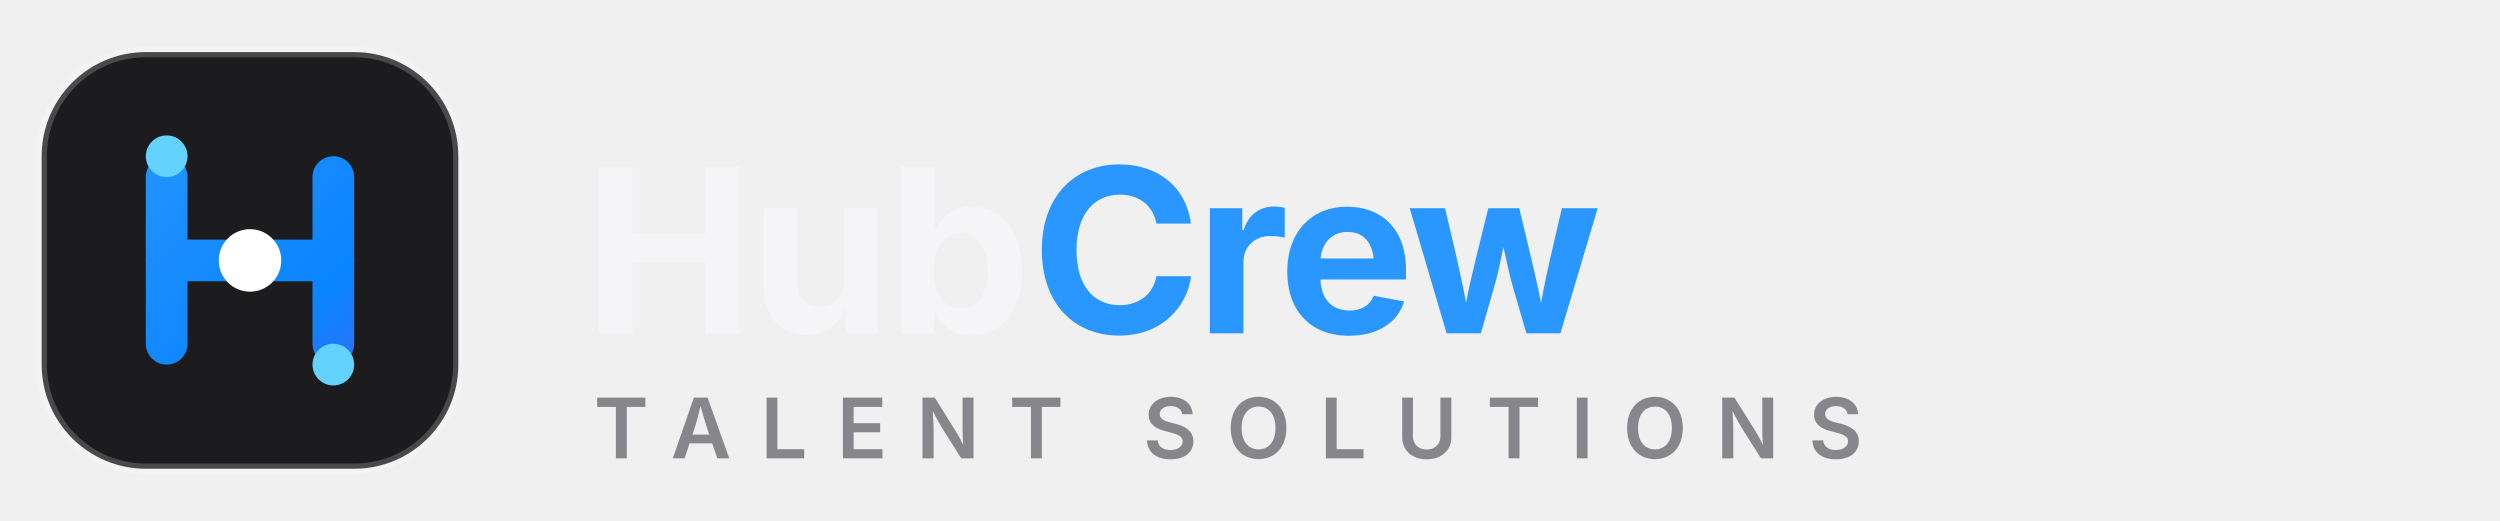
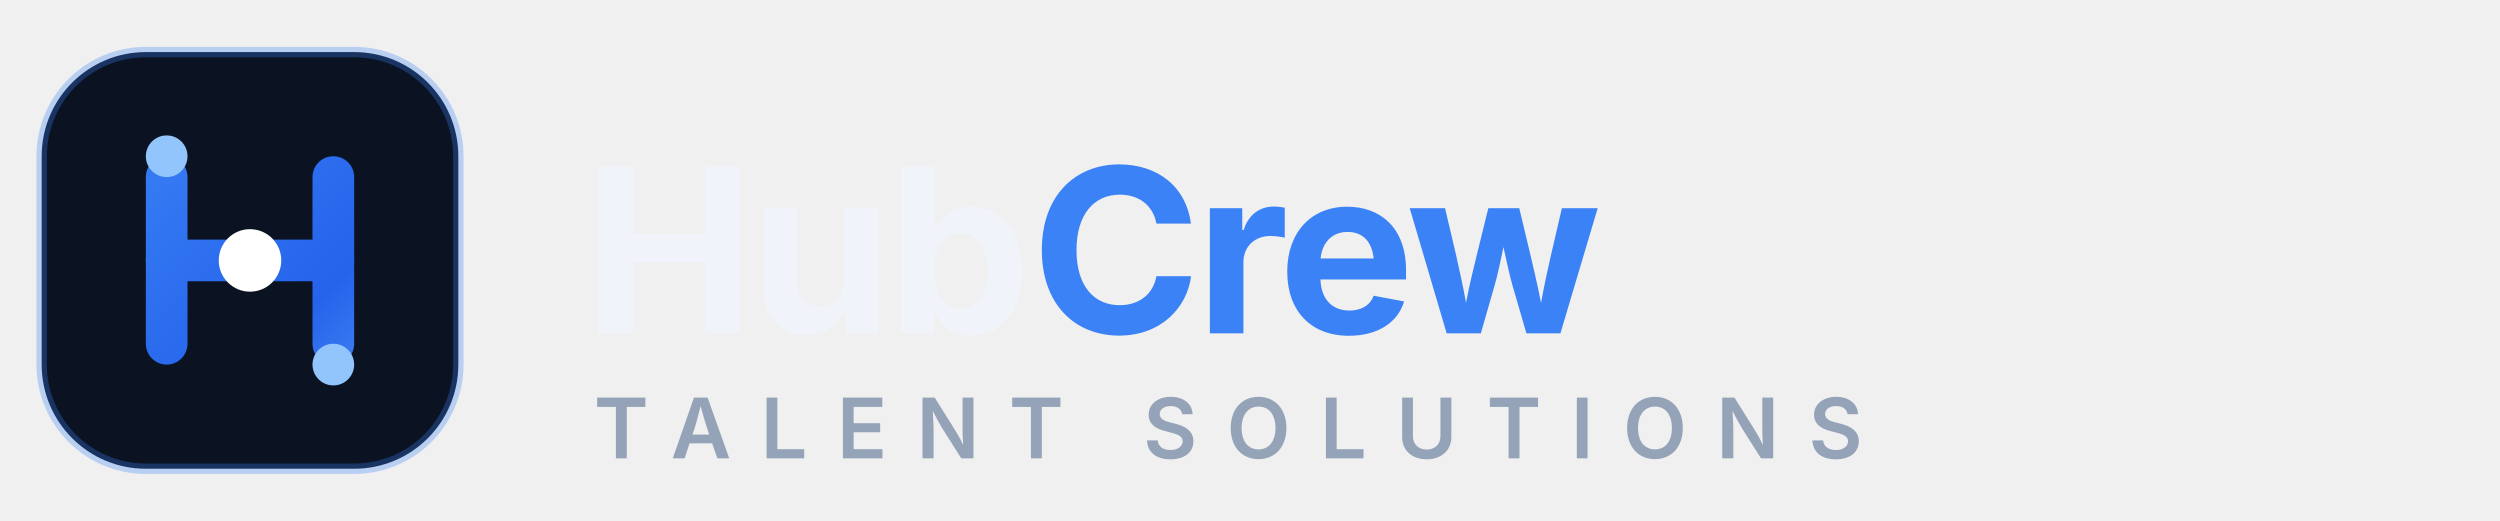
<svg xmlns="http://www.w3.org/2000/svg" viewBox="0 0 240 50" width="240" height="50" fill="none">
  <defs>
    <linearGradient id="primaryHubGradDark" x1="6" y1="6" x2="38" y2="38" gradientUnits="userSpaceOnUse">
-       <stop offset="0%" stop-color="#2997FF" />
-       <stop offset="60%" stop-color="#0A84FF" />
-       <stop offset="100%" stop-color="#5E5CE6" />
+       <stop offset="0%" stop-color="#3B82F6" />
+       <stop offset="60%" stop-color="#2563EB" />
+       <stop offset="100%" stop-color="#60A5FA" />
    </linearGradient>
  </defs>
  <g transform="translate(4, 5)">
-     <rect x="0" y="0" width="40" height="40" rx="10" fill="#1C1C1E" />
-     <rect x="0" y="0" width="40" height="40" rx="10" stroke="rgba(255,255,255,0.2)" stroke-width="1" />
+     <rect x="0" y="0" width="40" height="40" rx="10" fill="#0B1322" />
+     <rect x="0" y="0" width="40" height="40" rx="10" stroke="rgba(59,130,246,0.3)" stroke-width="1" />
    <rect x="10" y="10" width="4" height="20" rx="2" fill="url(#primaryHubGradDark)" />
    <rect x="26" y="10" width="4" height="20" rx="2" fill="url(#primaryHubGradDark)" />
    <path d="M12 20h16" stroke="url(#primaryHubGradDark)" stroke-width="4" stroke-linecap="round" />
    <circle cx="20" cy="20" r="3" fill="#FFFFFF" />
-     <circle cx="12" cy="10" r="2" fill="#64D2FF" />
-     <circle cx="28" cy="30" r="2" fill="#64D2FF" />
+     <circle cx="12" cy="10" r="2" fill="#93C5FD" />
+     <circle cx="28" cy="30" r="2" fill="#93C5FD" />
  </g>
  <g transform="translate(56, 12)">
-     <text x="0" y="20" font-family="-apple-system, BlinkMacSystemFont, 'SF Pro Display', 'Inter', 'Segoe UI', sans-serif" font-size="22" font-weight="700" letter-spacing="-0.5" fill="#F5F5F7">
-       Hub<tspan fill="#2997FF">Crew</tspan>
+     <text x="0" y="20" font-family="-apple-system, BlinkMacSystemFont, 'SF Pro Display', 'Inter', 'Segoe UI', sans-serif" font-size="22" font-weight="700" letter-spacing="-0.5" fill="#F0F4FA">
+       Hub<tspan fill="#3B82F6">Crew</tspan>
    </text>
-     <text x="1" y="32" font-family="-apple-system, BlinkMacSystemFont, 'SF Pro Text', 'Inter', 'Segoe UI', sans-serif" font-size="8" font-weight="600" letter-spacing="2.8" fill="#86868B" text-transform="uppercase">
+     <text x="1" y="32" font-family="-apple-system, BlinkMacSystemFont, 'SF Pro Text', 'Inter', 'Segoe UI', sans-serif" font-size="8" font-weight="600" letter-spacing="2.8" fill="#94A3B8" text-transform="uppercase">
      TALENT SOLUTIONS
    </text>
  </g>
</svg>
